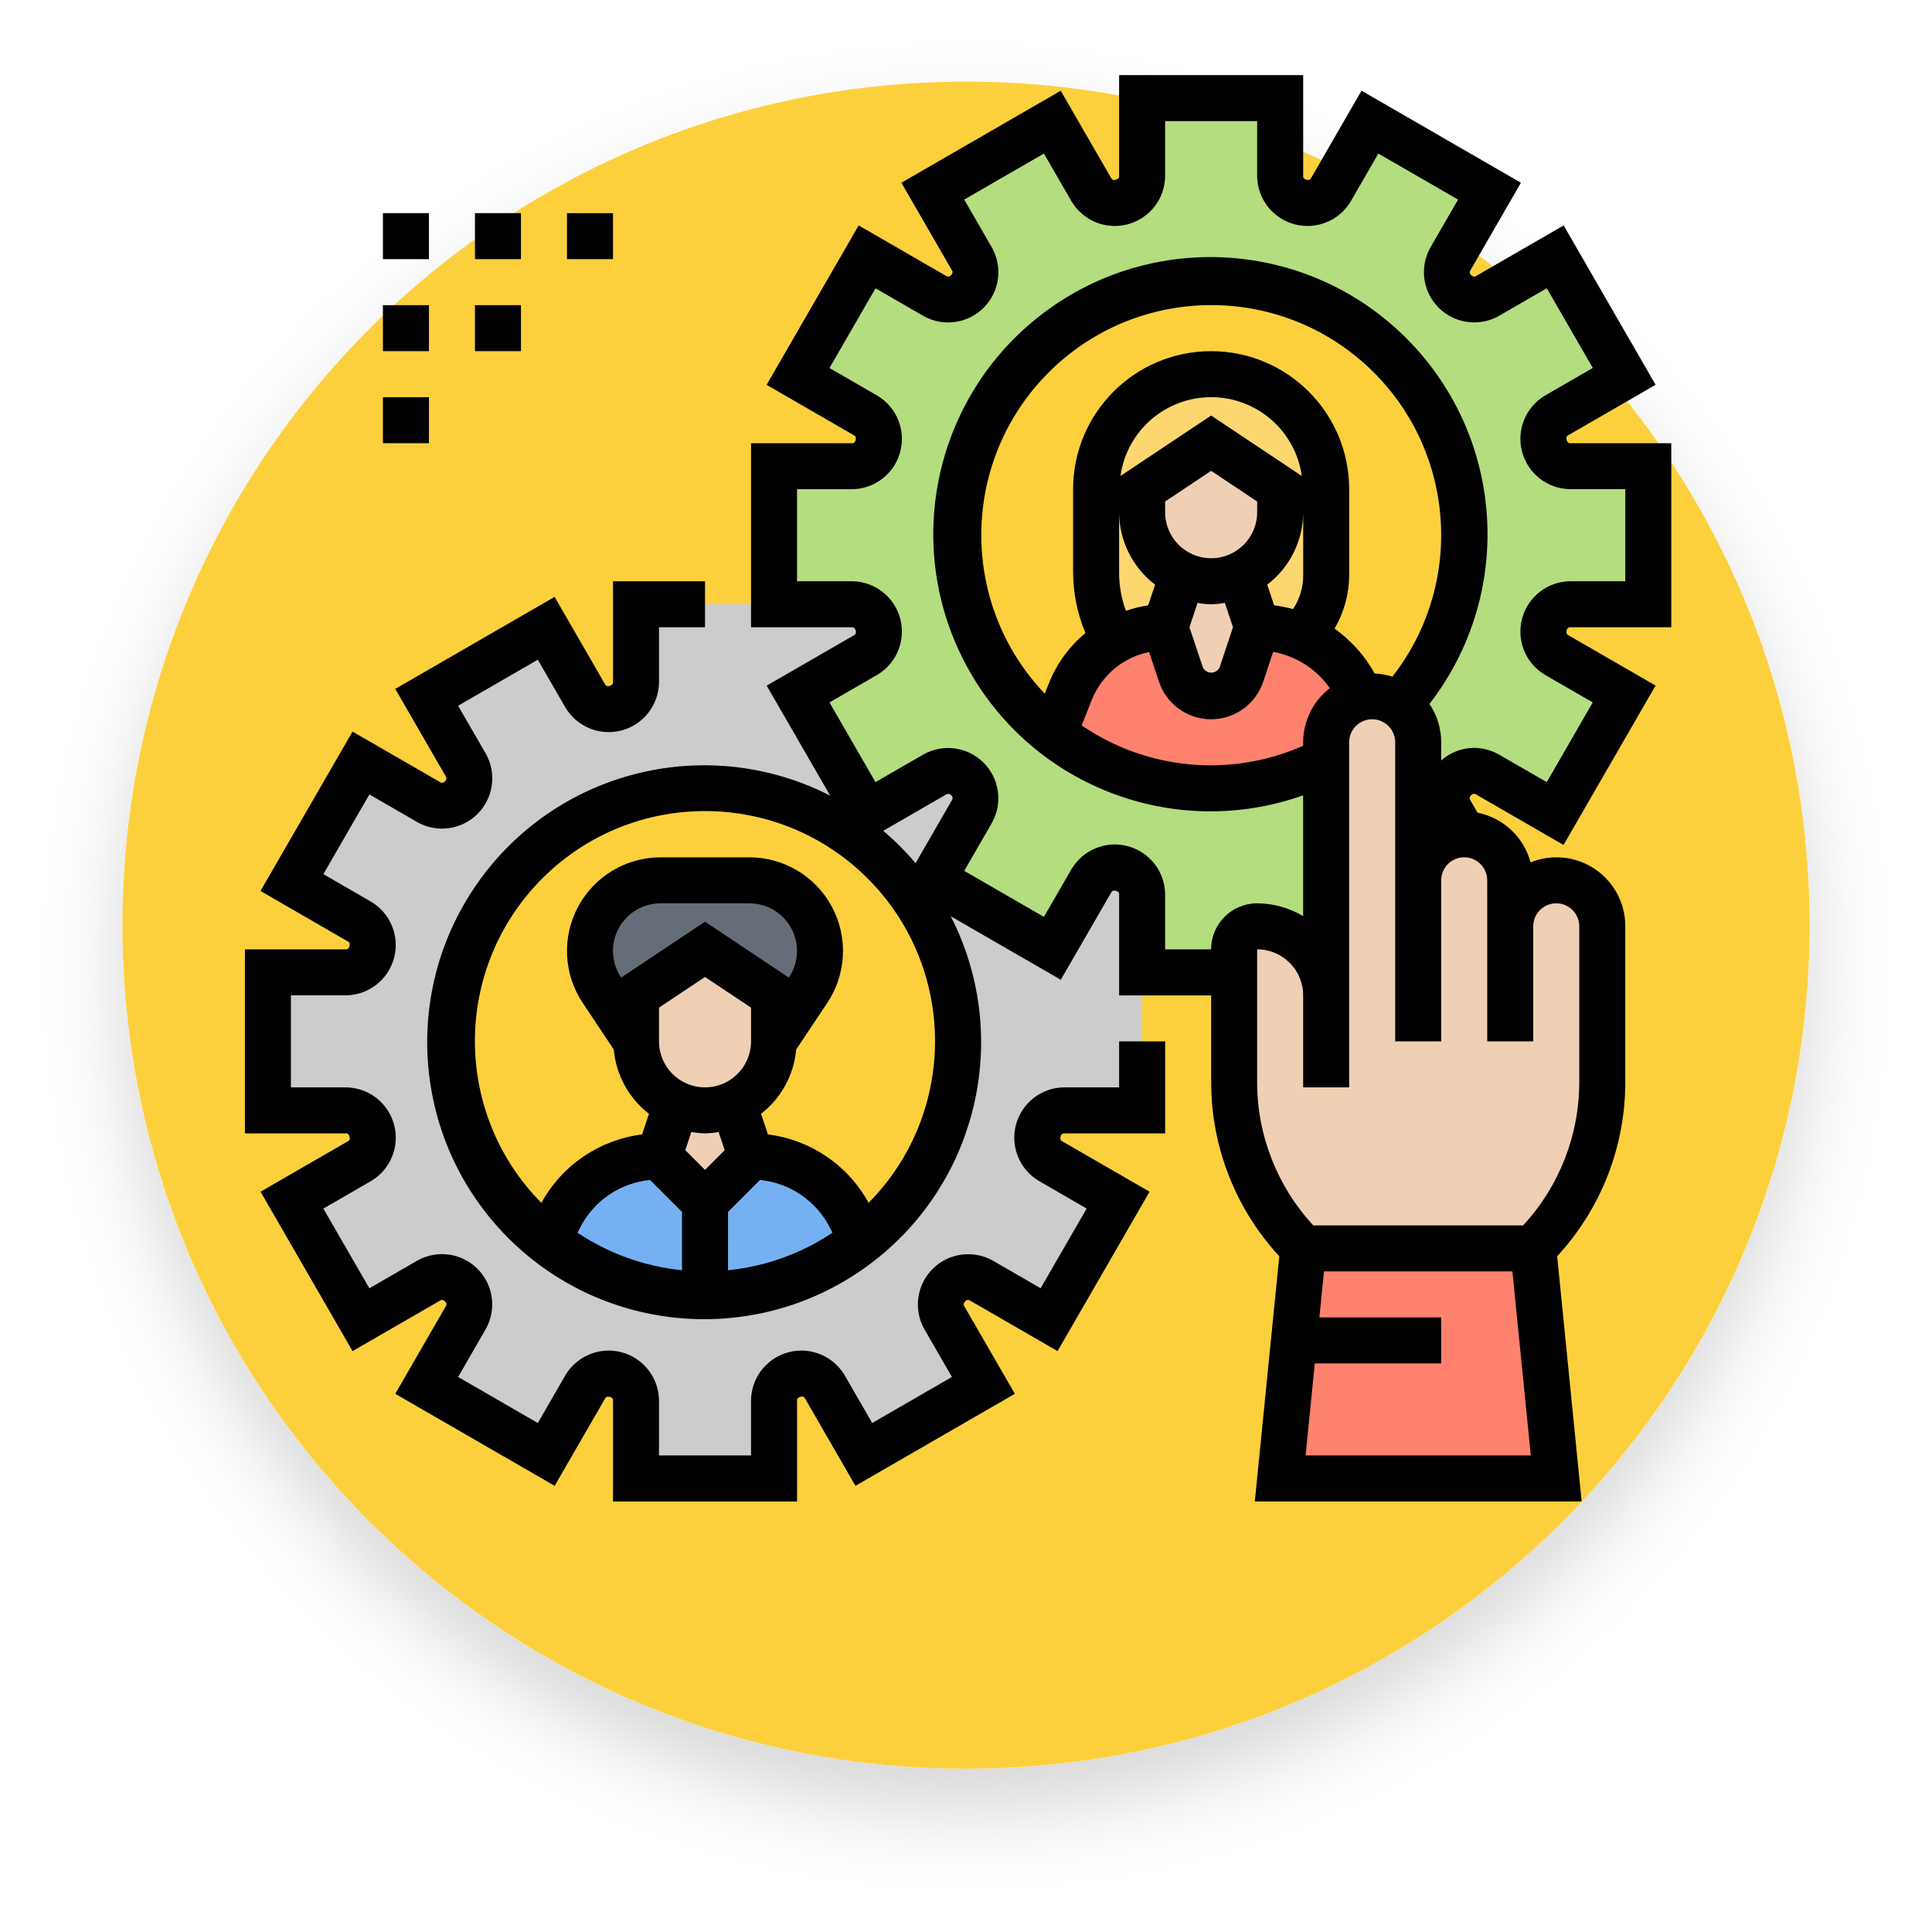
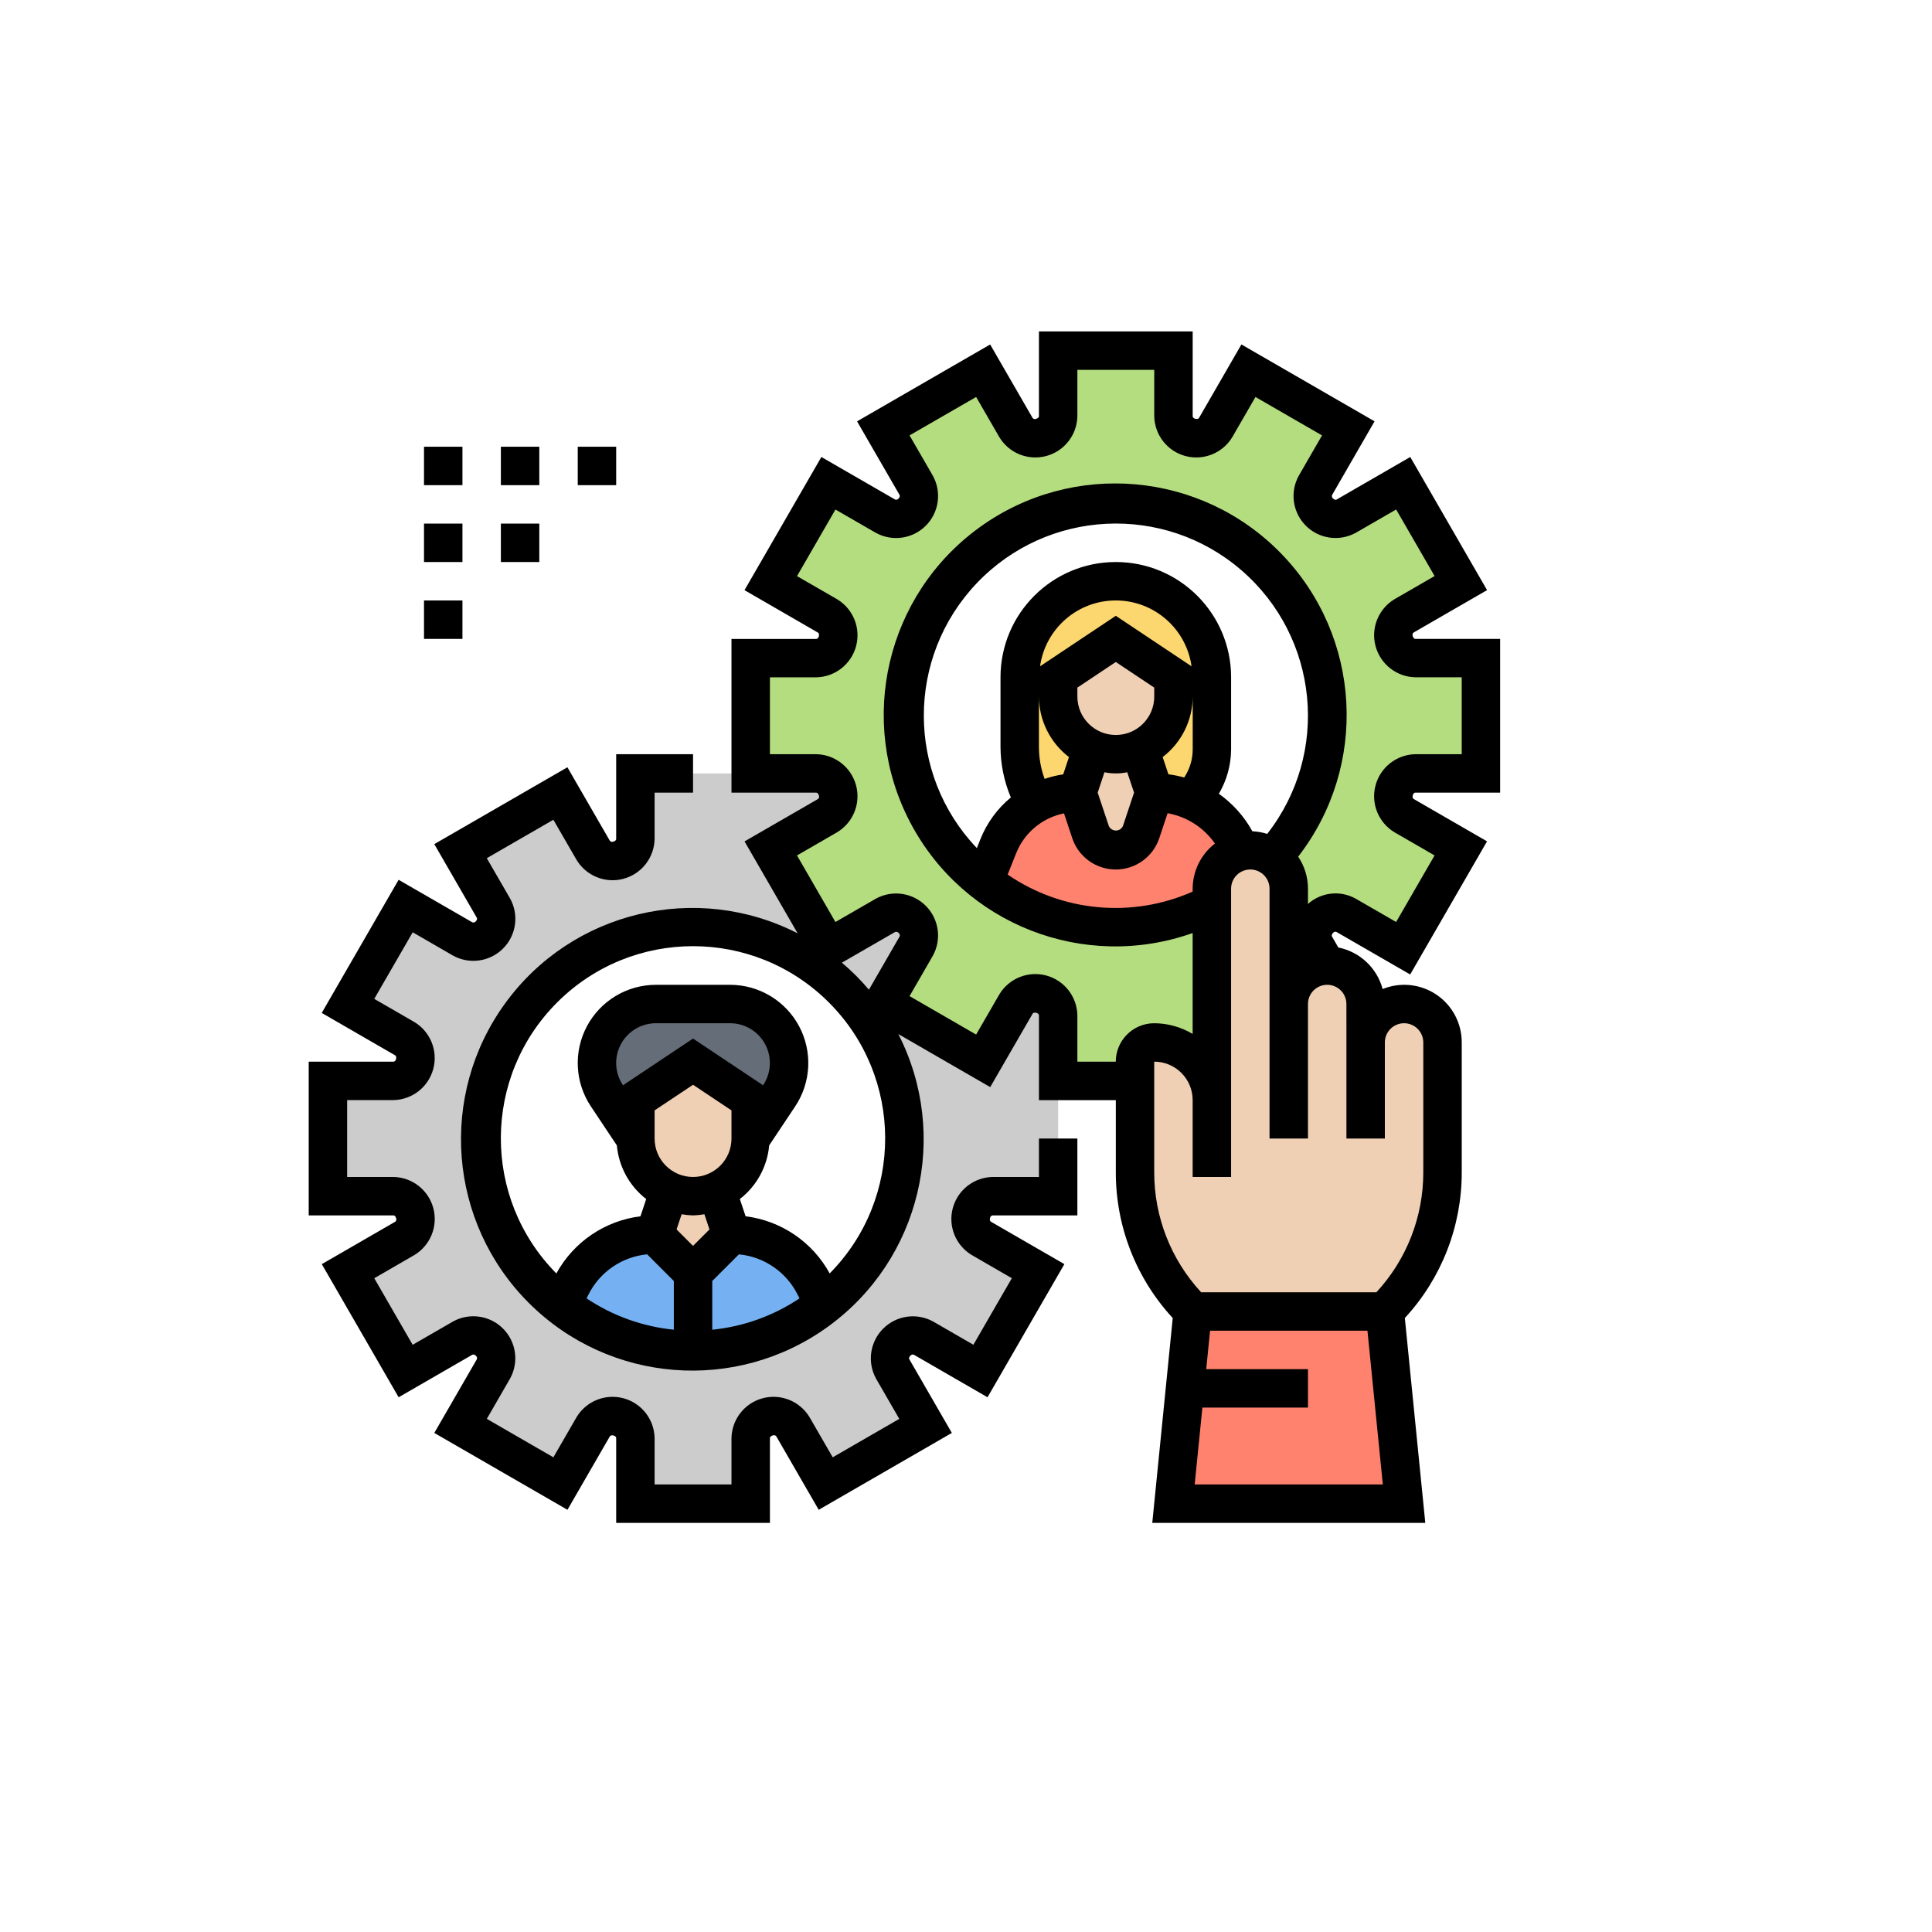
- <svg xmlns="http://www.w3.org/2000/svg" width="142" height="142" viewBox="0 0 142 142">
+ <svg xmlns="http://www.w3.org/2000/svg" width="170" height="170" viewBox="0 0 170 170">
  <defs>
-     <filter id="a" x="0" y="0" width="142" height="142" filterUnits="userSpaceOnUse">
-       <feOffset dy="3" input="SourceAlpha" />
-       <feGaussianBlur stdDeviation="3" result="b" />
-       <feFlood flood-opacity="0.161" />
-       <feComposite operator="in" in2="b" />
-       <feComposite in="SourceGraphic" />
-     </filter>
+     <clipPath id="clip-path">
+       <circle id="Elipse_7760" data-name="Elipse 7760" cx="85" cy="85" r="85" transform="translate(164 3630)" fill="none" stroke="#707070" stroke-width="1" />
+     </clipPath>
  </defs>
-   <g transform="translate(-257 -3251.48)">
-     <g transform="matrix(1, 0, 0, 1, 257, 3251.48)" filter="url(#a)">
-       <path d="M62,0A62,62,0,1,1,0,62,62,62,0,0,1,62,0Z" transform="translate(9 6)" fill="#fcd03e" />
-     </g>
-     <g transform="translate(275 3257)">
-       <g transform="translate(1.691 1.691)">
-         <g transform="translate(74.4 84.545)">
-           <path d="M47.015,58.764,47.691,52H64.6l1.691,16.909H46Z" transform="translate(-46 -52)" fill="#ff826e" />
+   <g id="Enmascarar_grupo_927502" data-name="Enmascarar grupo 927502" transform="translate(-164 -3630)" clip-path="url(#clip-path)">
+     <g id="selectivo_1_" data-name="selectivo (1)" transform="translate(191.164 3659.163)">
+       <g id="Grupo_927591" data-name="Grupo 927591" transform="translate(1.691 1.691)">
+         <g id="Grupo_927579" data-name="Grupo 927579" transform="translate(74.4 84.545)">
+           <path id="Trazado_631780" data-name="Trazado 631780" d="M47.015,58.764,47.691,52H64.6l1.691,16.909H46Z" transform="translate(-46 -52)" fill="#ff826e" />
        </g>
-         <g transform="translate(0 37.2)">
-           <path d="M64.8,43.429a1.949,1.949,0,0,1,1.454,1.86V61.2H60.488a1.949,1.949,0,0,0-1.86,1.454.062.062,0,0,1-.017.051,1.946,1.946,0,0,0,.879,2.215l4.988,2.875-5.073,8.793L54.4,73.7a1.925,1.925,0,0,0-2.35.338l-.017.017A1.925,1.925,0,0,0,51.7,76.4l2.891,5.005-8.793,5.073L42.92,81.491a1.946,1.946,0,0,0-2.215-.879.062.062,0,0,1-.051.017,1.949,1.949,0,0,0-1.454,1.86v5.766H29.055V82.488a1.949,1.949,0,0,0-1.454-1.86.062.062,0,0,1-.051-.017,1.946,1.946,0,0,0-2.215.879L22.46,86.479l-8.793-5.073L16.559,76.4a1.925,1.925,0,0,0-.338-2.35l-.017-.017a1.925,1.925,0,0,0-2.35-.338L8.848,76.587,3.775,67.794,8.764,64.92A1.946,1.946,0,0,0,9.643,62.7a.062.062,0,0,1-.017-.051A1.949,1.949,0,0,0,7.766,61.2H2V51.055H7.766A1.949,1.949,0,0,0,9.626,49.6a.062.062,0,0,1,.017-.051,1.946,1.946,0,0,0-.879-2.215L3.775,44.46l5.073-8.793,5.005,2.891a1.925,1.925,0,0,0,2.35-.338l.017-.017a1.925,1.925,0,0,0,.338-2.35l-2.891-5.005,8.793-5.073,2.875,4.988a1.946,1.946,0,0,0,2.215.879.062.062,0,0,1,.051-.017,1.949,1.949,0,0,0,1.454-1.86V24H44.966a1.949,1.949,0,0,1,1.86,1.454.062.062,0,0,0,.017.051,1.946,1.946,0,0,1-.879,2.215l-4.988,2.875,5.073,8.793L51.053,36.5a1.925,1.925,0,0,1,2.35.338l.017.017a1.925,1.925,0,0,1,.338,2.35l-2.891,5.005,8.793,5.073,2.875-4.988a1.946,1.946,0,0,1,2.215-.879.062.062,0,0,0,.051.017Zm-12.073,12.7A18.6,18.6,0,1,0,45.659,70.72,18.589,18.589,0,0,0,52.727,56.127Z" transform="translate(-2 -24)" fill="#ccc" />
+         <g id="Grupo_927580" data-name="Grupo 927580" transform="translate(0 37.2)">
+           <path id="Trazado_631781" data-name="Trazado 631781" d="M64.8,43.429a1.949,1.949,0,0,1,1.454,1.86V61.2H60.488a1.949,1.949,0,0,0-1.86,1.454.062.062,0,0,1-.017.051,1.946,1.946,0,0,0,.879,2.215l4.988,2.875-5.073,8.793L54.4,73.7a1.925,1.925,0,0,0-2.35.338l-.017.017A1.925,1.925,0,0,0,51.7,76.4l2.891,5.005-8.793,5.073L42.92,81.491a1.946,1.946,0,0,0-2.215-.879.062.062,0,0,1-.051.017,1.949,1.949,0,0,0-1.454,1.86v5.766H29.055V82.488a1.949,1.949,0,0,0-1.454-1.86.062.062,0,0,1-.051-.017,1.946,1.946,0,0,0-2.215.879L22.46,86.479l-8.793-5.073L16.559,76.4a1.925,1.925,0,0,0-.338-2.35l-.017-.017a1.925,1.925,0,0,0-2.35-.338L8.848,76.587,3.775,67.794,8.764,64.92A1.946,1.946,0,0,0,9.643,62.7a.062.062,0,0,1-.017-.051A1.949,1.949,0,0,0,7.766,61.2H2V51.055H7.766A1.949,1.949,0,0,0,9.626,49.6a.062.062,0,0,1,.017-.051,1.946,1.946,0,0,0-.879-2.215L3.775,44.46l5.073-8.793,5.005,2.891a1.925,1.925,0,0,0,2.35-.338l.017-.017a1.925,1.925,0,0,0,.338-2.35l-2.891-5.005,8.793-5.073,2.875,4.988a1.946,1.946,0,0,0,2.215.879.062.062,0,0,1,.051-.017,1.949,1.949,0,0,0,1.454-1.86V24H44.966a1.949,1.949,0,0,1,1.86,1.454.062.062,0,0,0,.017.051,1.946,1.946,0,0,1-.879,2.215l-4.988,2.875,5.073,8.793L51.053,36.5a1.925,1.925,0,0,1,2.35.338l.017.017a1.925,1.925,0,0,1,.338,2.35l-2.891,5.005,8.793,5.073,2.875-4.988a1.946,1.946,0,0,1,2.215-.879.062.062,0,0,0,.051.017Zm-12.073,12.7A18.6,18.6,0,1,0,45.659,70.72,18.589,18.589,0,0,0,52.727,56.127Z" transform="translate(-2 -24)" fill="#ccc" />
        </g>
-         <g transform="translate(37.2)">
-           <path d="M74.051,52.034l-.017.017A1.925,1.925,0,0,0,73.7,54.4l.981,1.708a3.392,3.392,0,0,0-3.331,3.382V49.345a3.306,3.306,0,0,0-1-2.384,4.433,4.433,0,0,0-.423-.372A18.518,18.518,0,1,0,64.582,50.7V67.945a5.08,5.08,0,0,0-5.073-5.073,1.7,1.7,0,0,0-1.691,1.691v1.691H51.055V60.488a1.949,1.949,0,0,0-1.454-1.86.062.062,0,0,1-.051-.017,1.946,1.946,0,0,0-2.215.879L44.46,64.479l-8.793-5.073L38.559,54.4a1.925,1.925,0,0,0-.338-2.35l-.017-.017a1.925,1.925,0,0,0-2.35-.338l-5.005,2.891-5.073-8.793,4.988-2.875a1.946,1.946,0,0,0,.879-2.215.062.062,0,0,1-.017-.051,1.949,1.949,0,0,0-1.86-1.454H24V29.055h5.766a1.949,1.949,0,0,0,1.86-1.454.062.062,0,0,1,.017-.051,1.946,1.946,0,0,0-.879-2.215L25.775,22.46l5.073-8.793,5.005,2.891a1.925,1.925,0,0,0,2.35-.338l.017-.017a1.925,1.925,0,0,0,.338-2.35L35.667,8.848,44.46,3.775l2.875,4.988a1.946,1.946,0,0,0,2.215.879.062.062,0,0,1,.051-.017,1.949,1.949,0,0,0,1.454-1.86V2H61.2V7.766a1.949,1.949,0,0,0,1.454,1.86.062.062,0,0,1,.051.017,1.946,1.946,0,0,0,2.215-.879l2.875-4.988,8.793,5.073L73.7,13.853a1.925,1.925,0,0,0,.338,2.35l.017.017a1.925,1.925,0,0,0,2.35.338l5.005-2.891,5.073,8.793-4.988,2.875a1.946,1.946,0,0,0-.879,2.215.062.062,0,0,1,.017.051,1.949,1.949,0,0,0,1.86,1.454h5.766V39.2H82.488a1.949,1.949,0,0,0-1.86,1.454.062.062,0,0,1-.017.051,1.946,1.946,0,0,0,.879,2.215l4.988,2.875-5.073,8.793L76.4,51.7a1.925,1.925,0,0,0-2.35.338Z" transform="translate(-24 -2)" fill="#b4dd7f" />
+         <g id="Grupo_927581" data-name="Grupo 927581" transform="translate(37.2)">
+           <path id="Trazado_631782" data-name="Trazado 631782" d="M74.051,52.034l-.017.017A1.925,1.925,0,0,0,73.7,54.4l.981,1.708a3.392,3.392,0,0,0-3.331,3.382V49.345a3.306,3.306,0,0,0-1-2.384,4.433,4.433,0,0,0-.423-.372A18.518,18.518,0,1,0,64.582,50.7V67.945a5.08,5.08,0,0,0-5.073-5.073,1.7,1.7,0,0,0-1.691,1.691v1.691H51.055V60.488a1.949,1.949,0,0,0-1.454-1.86.062.062,0,0,1-.051-.017,1.946,1.946,0,0,0-2.215.879L44.46,64.479l-8.793-5.073L38.559,54.4a1.925,1.925,0,0,0-.338-2.35l-.017-.017a1.925,1.925,0,0,0-2.35-.338l-5.005,2.891-5.073-8.793,4.988-2.875a1.946,1.946,0,0,0,.879-2.215.062.062,0,0,1-.017-.051,1.949,1.949,0,0,0-1.86-1.454H24V29.055h5.766a1.949,1.949,0,0,0,1.86-1.454.062.062,0,0,1,.017-.051,1.946,1.946,0,0,0-.879-2.215L25.775,22.46l5.073-8.793,5.005,2.891a1.925,1.925,0,0,0,2.35-.338l.017-.017a1.925,1.925,0,0,0,.338-2.35L35.667,8.848,44.46,3.775l2.875,4.988a1.946,1.946,0,0,0,2.215.879.062.062,0,0,1,.051-.017,1.949,1.949,0,0,0,1.454-1.86V2H61.2V7.766a1.949,1.949,0,0,0,1.454,1.86.062.062,0,0,1,.051.017,1.946,1.946,0,0,0,2.215-.879l2.875-4.988,8.793,5.073L73.7,13.853a1.925,1.925,0,0,0,.338,2.35l.017.017a1.925,1.925,0,0,0,2.35.338l5.005-2.891,5.073,8.793-4.988,2.875a1.946,1.946,0,0,0-.879,2.215.062.062,0,0,1,.017.051,1.949,1.949,0,0,0,1.86,1.454h5.766V39.2H82.488a1.949,1.949,0,0,0-1.86,1.454.062.062,0,0,1-.017.051,1.946,1.946,0,0,0,.879,2.215l4.988,2.875-5.073,8.793L76.4,51.7a1.925,1.925,0,0,0-2.35.338Z" transform="translate(-24 -2)" fill="#b4dd7f" />
        </g>
-         <g transform="translate(57.761 38.891)">
-           <path d="M44.344,25l1.15,3.466a2.354,2.354,0,0,0,4.464,0L51.108,25a8.029,8.029,0,0,1,3.179.643,8.9,8.9,0,0,1,1.133.575,8.307,8.307,0,0,1,3.027,3.314l.321.643a3.372,3.372,0,0,0-2.587,3.28v1.353A18.594,18.594,0,0,1,36.16,32.8l1.234-3.077a7.382,7.382,0,0,1,2.756-3.433c.152-.1.3-.186.457-.287A7.665,7.665,0,0,1,44.344,25Z" transform="translate(-36.16 -25)" fill="#ff826e" />
+         <g id="Grupo_927582" data-name="Grupo 927582" transform="translate(57.761 38.891)">
+           <path id="Trazado_631783" data-name="Trazado 631783" d="M44.344,25l1.15,3.466a2.354,2.354,0,0,0,4.464,0L51.108,25a8.029,8.029,0,0,1,3.179.643,8.9,8.9,0,0,1,1.133.575,8.307,8.307,0,0,1,3.027,3.314l.321.643a3.372,3.372,0,0,0-2.587,3.28v1.353A18.594,18.594,0,0,1,36.16,32.8l1.234-3.077a7.382,7.382,0,0,1,2.756-3.433c.152-.1.3-.186.457-.287A7.665,7.665,0,0,1,44.344,25Z" transform="translate(-36.16 -25)" fill="#ff826e" />
        </g>
-         <g transform="translate(60.873 20.291)">
-           <path d="M54.909,22.455v6.358a6.067,6.067,0,0,1-1.894,4.43,8.029,8.029,0,0,0-3.179-.643l-1.285-3.838a5.049,5.049,0,0,0,2.976-4.616V22.455l-5.073-3.382-5.073,3.382v1.691a5.079,5.079,0,0,0,2.976,4.616L43.073,32.6a7.665,7.665,0,0,0-3.737,1l-.3-.609A9.935,9.935,0,0,1,38,28.593V22.455a8.455,8.455,0,0,1,16.909,0Z" transform="translate(-38 -14)" fill="#fcd770" />
+         <g id="Grupo_927583" data-name="Grupo 927583" transform="translate(60.873 20.291)">
+           <path id="Trazado_631784" data-name="Trazado 631784" d="M54.909,22.455v6.358a6.067,6.067,0,0,1-1.894,4.43,8.029,8.029,0,0,0-3.179-.643l-1.285-3.838a5.049,5.049,0,0,0,2.976-4.616V22.455l-5.073-3.382-5.073,3.382v1.691a5.079,5.079,0,0,0,2.976,4.616L43.073,32.6a7.665,7.665,0,0,0-3.737,1l-.3-.609A9.935,9.935,0,0,1,38,28.593V22.455a8.455,8.455,0,0,1,16.909,0Z" transform="translate(-38 -14)" fill="#fcd770" />
        </g>
-         <g transform="translate(23.673 57.491)">
-           <path d="M32.03,44.066l-2.5,3.771V44.455l-5.073-3.382-5.073,3.382v3.382l-2.5-3.771A5.186,5.186,0,0,1,21.191,36h6.527a5.181,5.181,0,0,1,5.191,5.191A5.1,5.1,0,0,1,32.03,44.066Z" transform="translate(-16 -36)" fill="#656d78" />
+         <g id="Grupo_927584" data-name="Grupo 927584" transform="translate(23.673 57.491)">
+           <path id="Trazado_631785" data-name="Trazado 631785" d="M32.03,44.066l-2.5,3.771V44.455l-5.073-3.382-5.073,3.382v3.382l-2.5-3.771A5.186,5.186,0,0,1,21.191,36h6.527a5.181,5.181,0,0,1,5.191,5.191A5.1,5.1,0,0,1,32.03,44.066Z" transform="translate(-16 -36)" fill="#656d78" />
        </g>
-         <g transform="translate(20.595 77.782)">
-           <path d="M36.432,52.532A8.177,8.177,0,0,0,29.094,48l-3.382,3.382L22.33,48a8.177,8.177,0,0,0-7.339,4.532l-.812,1.606a18.6,18.6,0,0,0,23.064,0Z" transform="translate(-14.18 -48)" fill="#75b1f2" />
+         <g id="Grupo_927585" data-name="Grupo 927585" transform="translate(20.595 77.782)">
+           <path id="Trazado_631786" data-name="Trazado 631786" d="M36.432,52.532A8.177,8.177,0,0,0,29.094,48l-3.382,3.382L22.33,48a8.177,8.177,0,0,0-7.339,4.532l-.812,1.606a18.6,18.6,0,0,0,23.064,0Z" transform="translate(-14.18 -48)" fill="#75b1f2" />
        </g>
-         <g transform="translate(28.745 73.943)">
-           <path d="M25.764,49.568,22.382,52.95,19,49.568l1.285-3.838,2.1.457a5.131,5.131,0,0,0,2.1-.457Z" transform="translate(-19 -45.73)" fill="#f0d0b4" />
+         <g id="Grupo_927586" data-name="Grupo 927586" transform="translate(28.745 73.943)">
+           <path id="Trazado_631787" data-name="Trazado 631787" d="M25.764,49.568,22.382,52.95,19,49.568l1.285-3.838,2.1.457a5.131,5.131,0,0,0,2.1-.457Z" transform="translate(-19 -45.73)" fill="#f0d0b4" />
        </g>
-         <g transform="translate(27.055 62.564)">
-           <path d="M25.169,50.38a5.131,5.131,0,0,1-2.1.457l-2.1-.457A5.079,5.079,0,0,1,18,45.764V42.382L23.073,39l5.073,3.382v3.382a5.049,5.049,0,0,1-2.976,4.616Z" transform="translate(-18 -39)" fill="#f0d0b4" />
+         <g id="Grupo_927587" data-name="Grupo 927587" transform="translate(27.055 62.564)">
+           <path id="Trazado_631788" data-name="Trazado 631788" d="M25.169,50.38a5.131,5.131,0,0,1-2.1.457l-2.1-.457A5.079,5.079,0,0,1,18,45.764V42.382L23.073,39l5.073,3.382v3.382a5.049,5.049,0,0,1-2.976,4.616Z" transform="translate(-18 -39)" fill="#f0d0b4" />
        </g>
-         <g transform="translate(65.945 35.052)">
-           <path d="M47.764,26.568l-1.15,3.466a2.354,2.354,0,0,1-4.464,0L41,26.568l1.285-3.838,2.1.457a5.131,5.131,0,0,0,2.1-.457Z" transform="translate(-41 -22.73)" fill="#f0d0b4" />
+         <g id="Grupo_927588" data-name="Grupo 927588" transform="translate(65.945 35.052)">
+           <path id="Trazado_631789" data-name="Trazado 631789" d="M47.764,26.568l-1.15,3.466a2.354,2.354,0,0,1-4.464,0L41,26.568l1.285-3.838,2.1.457a5.131,5.131,0,0,0,2.1-.457Z" transform="translate(-41 -22.73)" fill="#f0d0b4" />
        </g>
-         <g transform="translate(64.254 25.364)">
-           <path d="M47.169,26.689a5.131,5.131,0,0,1-2.1.457l-2.1-.457A5.079,5.079,0,0,1,40,22.073V20.382L45.073,17l5.073,3.382v1.691a5.049,5.049,0,0,1-2.976,4.616Z" transform="translate(-40 -17)" fill="#f0d0b4" />
+         <g id="Grupo_927589" data-name="Grupo 927589" transform="translate(64.254 25.364)">
+           <path id="Trazado_631790" data-name="Trazado 631790" d="M47.169,26.689a5.131,5.131,0,0,1-2.1.457l-2.1-.457A5.079,5.079,0,0,1,40,22.073V20.382L45.073,17l5.073,3.382v1.691a5.049,5.049,0,0,1-2.976,4.616Z" transform="translate(-40 -17)" fill="#f0d0b4" />
        </g>
-         <g transform="translate(71.018 43.964)">
-           <path d="M60.858,38.145h.051a3.406,3.406,0,0,1,3.382,3.382v3.382a3.406,3.406,0,0,1,3.382-3.382,3.392,3.392,0,0,1,3.382,3.382V56.34a17.332,17.332,0,0,1-5.073,12.242H49.073A17.332,17.332,0,0,1,44,56.34V46.6a1.7,1.7,0,0,1,1.691-1.691,5.08,5.08,0,0,1,5.073,5.073v-18.6a3.372,3.372,0,0,1,2.587-3.28,3.1,3.1,0,0,1,.795-.1,3.307,3.307,0,0,1,1.961.626A4.433,4.433,0,0,1,56.53,29a3.306,3.306,0,0,1,1,2.384V41.527A3.392,3.392,0,0,1,60.858,38.145Z" transform="translate(-44 -28)" fill="#f0d0b4" />
+         <g id="Grupo_927590" data-name="Grupo 927590" transform="translate(71.018 43.964)">
+           <path id="Trazado_631791" data-name="Trazado 631791" d="M60.858,38.145h.051a3.406,3.406,0,0,1,3.382,3.382v3.382a3.406,3.406,0,0,1,3.382-3.382,3.392,3.392,0,0,1,3.382,3.382V56.34a17.332,17.332,0,0,1-5.073,12.242H49.073A17.332,17.332,0,0,1,44,56.34V46.6a1.7,1.7,0,0,1,1.691-1.691,5.08,5.08,0,0,1,5.073,5.073v-18.6a3.372,3.372,0,0,1,2.587-3.28,3.1,3.1,0,0,1,.795-.1,3.307,3.307,0,0,1,1.961.626A4.433,4.433,0,0,1,56.53,29a3.306,3.306,0,0,1,1,2.384V41.527A3.392,3.392,0,0,1,60.858,38.145Z" transform="translate(-44 -28)" fill="#f0d0b4" />
        </g>
      </g>
-       <g transform="translate(0 0)">
-         <path d="M65.254,60.2H61.176a3.7,3.7,0,0,0-1.84,6.867l3.532,2.041-3.382,5.856-3.553-2.051a3.7,3.7,0,0,0-5.019,5.02l2.051,3.553-5.857,3.382-2.041-3.534A3.7,3.7,0,0,0,38.2,83.176v4.078H31.436V83.176a3.7,3.7,0,0,0-6.868-1.84l-2.039,3.532-5.857-3.382,2.049-3.553A3.695,3.695,0,0,0,13.7,72.916l-3.553,2.051L6.768,69.111,10.3,67.068A3.7,3.7,0,0,0,8.46,60.2H4.382V53.436H8.46A3.7,3.7,0,0,0,10.3,46.57L6.768,44.529l3.382-5.857L13.7,40.722A3.695,3.695,0,0,0,18.721,35.7L16.67,32.151l5.857-3.382L24.568,32.3a3.7,3.7,0,0,0,6.868-1.841V26.382h3.382V23H28.055v7.46c0,.113-.11.194-.262.237a.257.257,0,0,1-.3-.086l-3.73-6.461L12.05,30.913l3.742,6.481c.057.1,0,.223-.1.323a.264.264,0,0,1-.3.074L8.91,34.052,2.146,45.766,8.607,49.5c.1.057.115.189.073.338a.254.254,0,0,1-.22.218H1V63.582H8.46c.113,0,.194.108.237.262a.255.255,0,0,1-.086.294L2.15,67.87,8.913,79.585l6.481-3.742c.1-.057.223-.005.325.1a.26.26,0,0,1,.074.3l-3.742,6.48,11.716,6.764,3.73-6.459c.059-.1.191-.115.338-.076.11.03.22.112.22.225v7.46H41.583v-7.46c0-.112.11-.194.262-.237a.253.253,0,0,1,.3.086l3.73,6.461,11.716-6.764-3.742-6.481c-.057-.1,0-.223.1-.323a.263.263,0,0,1,.3-.076l6.481,3.742L67.492,67.87l-6.463-3.732c-.1-.057-.115-.189-.073-.338a.254.254,0,0,1,.22-.218h7.46V56.818H65.254Z" transform="translate(-1 14.2)" />
-         <path d="M92.849,41.582h7.46V28.055h-7.46c-.113,0-.194-.11-.237-.262a.257.257,0,0,1,.086-.3l6.461-3.73L92.4,12.05l-6.481,3.742c-.1.059-.222,0-.323-.1a.261.261,0,0,1-.074-.3L89.259,8.91,77.543,2.146l-3.73,6.463c-.059.1-.191.115-.34.074-.108-.029-.218-.11-.218-.223V1H59.727V8.46c0,.113-.11.194-.262.237a.258.258,0,0,1-.3-.088l-3.73-6.461L43.723,8.912l3.742,6.481c.057.1,0,.223-.1.323a.263.263,0,0,1-.3.074l-6.481-3.742L33.819,23.765,40.282,27.5c.1.059.115.191.074.34-.029.108-.11.218-.223.218h-7.46V41.582h7.46c.113,0,.194.11.237.262a.257.257,0,0,1-.086.3l-6.461,3.73,4.669,8.086a20.355,20.355,0,1,0,8.862,8.864l8.086,4.669,3.73-6.459c.057-.1.193-.113.338-.076.11.03.22.112.22.225v7.459h6.764v6.354A18.854,18.854,0,0,0,71.5,87.813l-1.8,18.023H93.723l-1.8-18.023a18.854,18.854,0,0,0,5.007-12.822V63.564a5.056,5.056,0,0,0-6.96-4.7,5.07,5.07,0,0,0-3.9-3.656l-.558-.966c-.057-.1,0-.223.1-.325a.253.253,0,0,1,.3-.074l6.481,3.74,6.764-11.715L92.7,42.14c-.1-.059-.115-.191-.074-.34.029-.108.11-.218.223-.218ZM23.114,67.314a3.5,3.5,0,0,1,2.913-5.441h6.525a3.5,3.5,0,0,1,2.912,5.441l-.012.017-6.162-4.109-6.165,4.111Zm7.868,17.24,2.345-2.345A6.469,6.469,0,0,1,38.5,85.767l.159.316a16.792,16.792,0,0,1-7.678,2.758ZM25.909,72.018V69.541l3.382-2.254,3.382,2.254v2.477a3.382,3.382,0,1,1-6.764,0Zm3.382,6.764a6.76,6.76,0,0,0,1-.1l.445,1.336-1.447,1.447-1.447-1.447.445-1.336A6.761,6.761,0,0,0,29.291,78.782Zm-4.036,3.427L27.6,84.554v4.286a16.792,16.792,0,0,1-7.678-2.758l.159-.316a6.464,6.464,0,0,1,5.174-3.558Zm16.06,1.679a9.813,9.813,0,0,0-7.4-5.029l-.506-1.517a6.723,6.723,0,0,0,2.582-4.721l2.286-3.429a6.883,6.883,0,0,0-5.725-10.7H26.027a6.882,6.882,0,0,0-5.725,10.7l2.286,3.431a6.714,6.714,0,0,0,2.582,4.721l-.506,1.517a9.813,9.813,0,0,0-7.4,5.029,16.909,16.909,0,1,1,24.048,0Zm6.152-29.647-2.7,4.68a20.367,20.367,0,0,0-2.377-2.377l4.68-2.7a.286.286,0,0,1,.325.1.261.261,0,0,1,.074.3Zm25.966,48.213.676-6.764H83.4V92.309H74.447l.338-3.382H88.633l1.353,13.527Zm13.35-38.891v8.455h3.382V63.564a1.691,1.691,0,0,1,3.382,0V74.991a15.505,15.505,0,0,1-4.128,10.555H74a15.5,15.5,0,0,1-4.129-10.555V65.254a3.385,3.385,0,0,1,3.382,3.382V75.4h3.382V50.036a1.691,1.691,0,1,1,3.382,0V72.018H83.4V60.182a1.691,1.691,0,0,1,3.382,0ZM79.814,45.212a5.067,5.067,0,0,0-1.307-.23,9.883,9.883,0,0,0-2.947-3.3A7.8,7.8,0,0,0,76.636,37.8V31.436a10.145,10.145,0,0,0-20.291,0v6.136a11.557,11.557,0,0,0,.91,4.434,9.162,9.162,0,0,0-2.672,3.657l-.32.8a16.9,16.9,0,1,1,25.55-1.251ZM60.226,40.369a8.14,8.14,0,0,1-.5-2.8V33.127a6.73,6.73,0,0,0,2.643,5.325l-.507,1.522a9.137,9.137,0,0,0-1.637.4Zm2.883-7.242v-.786l3.382-2.254,3.382,2.254v.786a3.382,3.382,0,1,1-6.764,0Zm3.382-7.105-6.666,4.444a6.731,6.731,0,0,1,13.331,0Zm-1,13.767a5.006,5.006,0,0,0,2.005,0l.6,1.792-.977,2.934a.681.681,0,0,1-1.243,0l-.979-2.934Zm5.629.178-.506-1.515a6.73,6.73,0,0,0,2.643-5.325V37.8a4.448,4.448,0,0,1-.749,2.45A10,10,0,0,0,71.117,39.967Zm-13.4,6.953a5.758,5.758,0,0,1,4.212-3.514l.725,2.18a4.038,4.038,0,0,0,7.661,0l.73-2.193a6.457,6.457,0,0,1,4.165,2.668,5.046,5.046,0,0,0-1.961,3.977v.254a16.765,16.765,0,0,1-16.278-1.5Zm33.287-1.852,3.532,2.039-3.382,5.857-3.553-2.049a3.631,3.631,0,0,0-4.205.463V50.036a5.036,5.036,0,0,0-.861-2.82,20.367,20.367,0,1,0-9.286,6.72v8.877a6.694,6.694,0,0,0-3.382-.94,3.385,3.385,0,0,0-3.382,3.382H63.109V61.176a3.7,3.7,0,0,0-6.868-1.84L54.2,62.869l-5.857-3.382,2.049-3.553a3.695,3.695,0,0,0-5.019-5.019l-3.553,2.051L38.44,47.109l3.532-2.041a3.7,3.7,0,0,0-1.84-6.868H36.055V31.436h4.078a3.7,3.7,0,0,0,1.84-6.868L38.44,22.529l3.382-5.857,3.553,2.049A3.695,3.695,0,0,0,50.393,13.7l-2.051-3.553L54.2,6.768,56.241,10.3a3.7,3.7,0,0,0,6.868-1.84V4.382h6.764V8.46a3.7,3.7,0,0,0,6.868,1.84L78.78,6.768l5.857,3.382L82.588,13.7a3.695,3.695,0,0,0,5.019,5.019l3.553-2.051,3.382,5.857-3.532,2.039a3.7,3.7,0,0,0,1.84,6.868h4.078V38.2H92.849a3.7,3.7,0,0,0-1.84,6.868Z" transform="translate(4.527 -1)" />
-         <path d="M7,7h3.382v3.382H7Z" transform="translate(3.145 3.145)" />
-         <path d="M11,7h3.382v3.382H11Z" transform="translate(5.909 3.145)" />
-         <path d="M15,7h3.382v3.382H15Z" transform="translate(8.673 3.145)" />
-         <path d="M7,11h3.382v3.382H7Z" transform="translate(3.145 5.909)" />
-         <path d="M7,15h3.382v3.382H7Z" transform="translate(3.145 8.673)" />
-         <path d="M11,11h3.382v3.382H11Z" transform="translate(5.909 5.909)" />
+       <g id="Grupo_927592" data-name="Grupo 927592" transform="translate(0 0)">
+         <path id="Trazado_631792" data-name="Trazado 631792" d="M65.254,60.2H61.176a3.7,3.7,0,0,0-1.84,6.867l3.532,2.041-3.382,5.856-3.553-2.051a3.7,3.7,0,0,0-5.019,5.02l2.051,3.553-5.857,3.382-2.041-3.534A3.7,3.7,0,0,0,38.2,83.176v4.078H31.436V83.176a3.7,3.7,0,0,0-6.868-1.84l-2.039,3.532-5.857-3.382,2.049-3.553A3.695,3.695,0,0,0,13.7,72.916l-3.553,2.051L6.768,69.111,10.3,67.068A3.7,3.7,0,0,0,8.46,60.2H4.382V53.436H8.46A3.7,3.7,0,0,0,10.3,46.57L6.768,44.529l3.382-5.857L13.7,40.722A3.695,3.695,0,0,0,18.721,35.7L16.67,32.151l5.857-3.382L24.568,32.3a3.7,3.7,0,0,0,6.868-1.841V26.382h3.382V23H28.055v7.46c0,.113-.11.194-.262.237a.257.257,0,0,1-.3-.086l-3.73-6.461L12.05,30.913l3.742,6.481c.057.1,0,.223-.1.323a.264.264,0,0,1-.3.074L8.91,34.052,2.146,45.766,8.607,49.5c.1.057.115.189.073.338a.254.254,0,0,1-.22.218H1V63.582H8.46c.113,0,.194.108.237.262a.255.255,0,0,1-.086.294L2.15,67.87,8.913,79.585l6.481-3.742c.1-.057.223-.005.325.1a.26.26,0,0,1,.074.3l-3.742,6.48,11.716,6.764,3.73-6.459c.059-.1.191-.115.338-.076.11.03.22.112.22.225v7.46H41.583v-7.46c0-.112.11-.194.262-.237a.253.253,0,0,1,.3.086l3.73,6.461,11.716-6.764-3.742-6.481c-.057-.1,0-.223.1-.323a.263.263,0,0,1,.3-.076l6.481,3.742L67.492,67.87l-6.463-3.732c-.1-.057-.115-.189-.073-.338a.254.254,0,0,1,.22-.218h7.46V56.818H65.254Z" transform="translate(-1 14.2)" />
+         <path id="Trazado_631793" data-name="Trazado 631793" d="M92.849,41.582h7.46V28.055h-7.46c-.113,0-.194-.11-.237-.262a.257.257,0,0,1,.086-.3l6.461-3.73L92.4,12.05l-6.481,3.742c-.1.059-.222,0-.323-.1a.261.261,0,0,1-.074-.3L89.259,8.91,77.543,2.146l-3.73,6.463c-.059.1-.191.115-.34.074-.108-.029-.218-.11-.218-.223V1H59.727V8.46c0,.113-.11.194-.262.237a.258.258,0,0,1-.3-.088l-3.73-6.461L43.723,8.912l3.742,6.481c.057.1,0,.223-.1.323a.263.263,0,0,1-.3.074l-6.481-3.742L33.819,23.765,40.282,27.5c.1.059.115.191.074.34-.029.108-.11.218-.223.218h-7.46V41.582h7.46c.113,0,.194.11.237.262a.257.257,0,0,1-.086.3l-6.461,3.73,4.669,8.086a20.355,20.355,0,1,0,8.862,8.864l8.086,4.669,3.73-6.459c.057-.1.193-.113.338-.076.11.03.22.112.22.225v7.459h6.764v6.354A18.854,18.854,0,0,0,71.5,87.813l-1.8,18.023H93.723l-1.8-18.023a18.854,18.854,0,0,0,5.007-12.822V63.564a5.056,5.056,0,0,0-6.96-4.7,5.07,5.07,0,0,0-3.9-3.656l-.558-.966c-.057-.1,0-.223.1-.325a.253.253,0,0,1,.3-.074l6.481,3.74,6.764-11.715L92.7,42.14c-.1-.059-.115-.191-.074-.34.029-.108.11-.218.223-.218ZM23.114,67.314a3.5,3.5,0,0,1,2.913-5.441h6.525a3.5,3.5,0,0,1,2.912,5.441l-.012.017-6.162-4.109-6.165,4.111Zm7.868,17.24,2.345-2.345A6.469,6.469,0,0,1,38.5,85.767l.159.316a16.792,16.792,0,0,1-7.678,2.758ZM25.909,72.018V69.541l3.382-2.254,3.382,2.254v2.477a3.382,3.382,0,1,1-6.764,0Zm3.382,6.764a6.76,6.76,0,0,0,1-.1l.445,1.336-1.447,1.447-1.447-1.447.445-1.336A6.761,6.761,0,0,0,29.291,78.782Zm-4.036,3.427L27.6,84.554v4.286a16.792,16.792,0,0,1-7.678-2.758l.159-.316a6.464,6.464,0,0,1,5.174-3.558Zm16.06,1.679a9.813,9.813,0,0,0-7.4-5.029l-.506-1.517a6.723,6.723,0,0,0,2.582-4.721l2.286-3.429a6.883,6.883,0,0,0-5.725-10.7H26.027a6.882,6.882,0,0,0-5.725,10.7l2.286,3.431a6.714,6.714,0,0,0,2.582,4.721l-.506,1.517a9.813,9.813,0,0,0-7.4,5.029,16.909,16.909,0,1,1,24.048,0Zm6.152-29.647-2.7,4.68a20.367,20.367,0,0,0-2.377-2.377l4.68-2.7a.286.286,0,0,1,.325.1.261.261,0,0,1,.074.3Zm25.966,48.213.676-6.764H83.4V92.309H74.447l.338-3.382H88.633l1.353,13.527Zm13.35-38.891v8.455h3.382V63.564a1.691,1.691,0,0,1,3.382,0V74.991a15.505,15.505,0,0,1-4.128,10.555H74a15.5,15.5,0,0,1-4.129-10.555V65.254a3.385,3.385,0,0,1,3.382,3.382V75.4h3.382V50.036a1.691,1.691,0,1,1,3.382,0V72.018H83.4V60.182a1.691,1.691,0,0,1,3.382,0ZM79.814,45.212a5.067,5.067,0,0,0-1.307-.23,9.883,9.883,0,0,0-2.947-3.3A7.8,7.8,0,0,0,76.636,37.8V31.436a10.145,10.145,0,0,0-20.291,0v6.136a11.557,11.557,0,0,0,.91,4.434,9.162,9.162,0,0,0-2.672,3.657l-.32.8a16.9,16.9,0,1,1,25.55-1.251ZM60.226,40.369a8.14,8.14,0,0,1-.5-2.8V33.127a6.73,6.73,0,0,0,2.643,5.325l-.507,1.522a9.137,9.137,0,0,0-1.637.4Zm2.883-7.242v-.786l3.382-2.254,3.382,2.254v.786a3.382,3.382,0,1,1-6.764,0Zm3.382-7.105-6.666,4.444a6.731,6.731,0,0,1,13.331,0Zm-1,13.767a5.006,5.006,0,0,0,2.005,0l.6,1.792-.977,2.934a.681.681,0,0,1-1.243,0l-.979-2.934Zm5.629.178-.506-1.515a6.73,6.73,0,0,0,2.643-5.325V37.8a4.448,4.448,0,0,1-.749,2.45A10,10,0,0,0,71.117,39.967Zm-13.4,6.953a5.758,5.758,0,0,1,4.212-3.514l.725,2.18a4.038,4.038,0,0,0,7.661,0l.73-2.193a6.457,6.457,0,0,1,4.165,2.668,5.046,5.046,0,0,0-1.961,3.977v.254a16.765,16.765,0,0,1-16.278-1.5Zm33.287-1.852,3.532,2.039-3.382,5.857-3.553-2.049a3.631,3.631,0,0,0-4.205.463V50.036a5.036,5.036,0,0,0-.861-2.82,20.367,20.367,0,1,0-9.286,6.72v8.877a6.694,6.694,0,0,0-3.382-.94,3.385,3.385,0,0,0-3.382,3.382H63.109V61.176a3.7,3.7,0,0,0-6.868-1.84L54.2,62.869l-5.857-3.382,2.049-3.553a3.695,3.695,0,0,0-5.019-5.019l-3.553,2.051L38.44,47.109l3.532-2.041a3.7,3.7,0,0,0-1.84-6.868H36.055V31.436h4.078a3.7,3.7,0,0,0,1.84-6.868L38.44,22.529l3.382-5.857,3.553,2.049A3.695,3.695,0,0,0,50.393,13.7l-2.051-3.553L54.2,6.768,56.241,10.3a3.7,3.7,0,0,0,6.868-1.84V4.382h6.764V8.46a3.7,3.7,0,0,0,6.868,1.84L78.78,6.768l5.857,3.382L82.588,13.7a3.695,3.695,0,0,0,5.019,5.019l3.553-2.051,3.382,5.857-3.532,2.039a3.7,3.7,0,0,0,1.84,6.868h4.078V38.2H92.849a3.7,3.7,0,0,0-1.84,6.868Z" transform="translate(4.527 -1)" />
+         <path id="Trazado_631794" data-name="Trazado 631794" d="M7,7h3.382v3.382H7Z" transform="translate(3.145 3.145)" />
+         <path id="Trazado_631795" data-name="Trazado 631795" d="M11,7h3.382v3.382H11Z" transform="translate(5.909 3.145)" />
+         <path id="Trazado_631796" data-name="Trazado 631796" d="M15,7h3.382v3.382H15Z" transform="translate(8.673 3.145)" />
+         <path id="Trazado_631797" data-name="Trazado 631797" d="M7,11h3.382v3.382H7Z" transform="translate(3.145 5.909)" />
+         <path id="Trazado_631798" data-name="Trazado 631798" d="M7,15h3.382v3.382H7Z" transform="translate(3.145 8.673)" />
+         <path id="Trazado_631799" data-name="Trazado 631799" d="M11,11h3.382v3.382H11Z" transform="translate(5.909 5.909)" />
      </g>
    </g>
  </g>
</svg>
